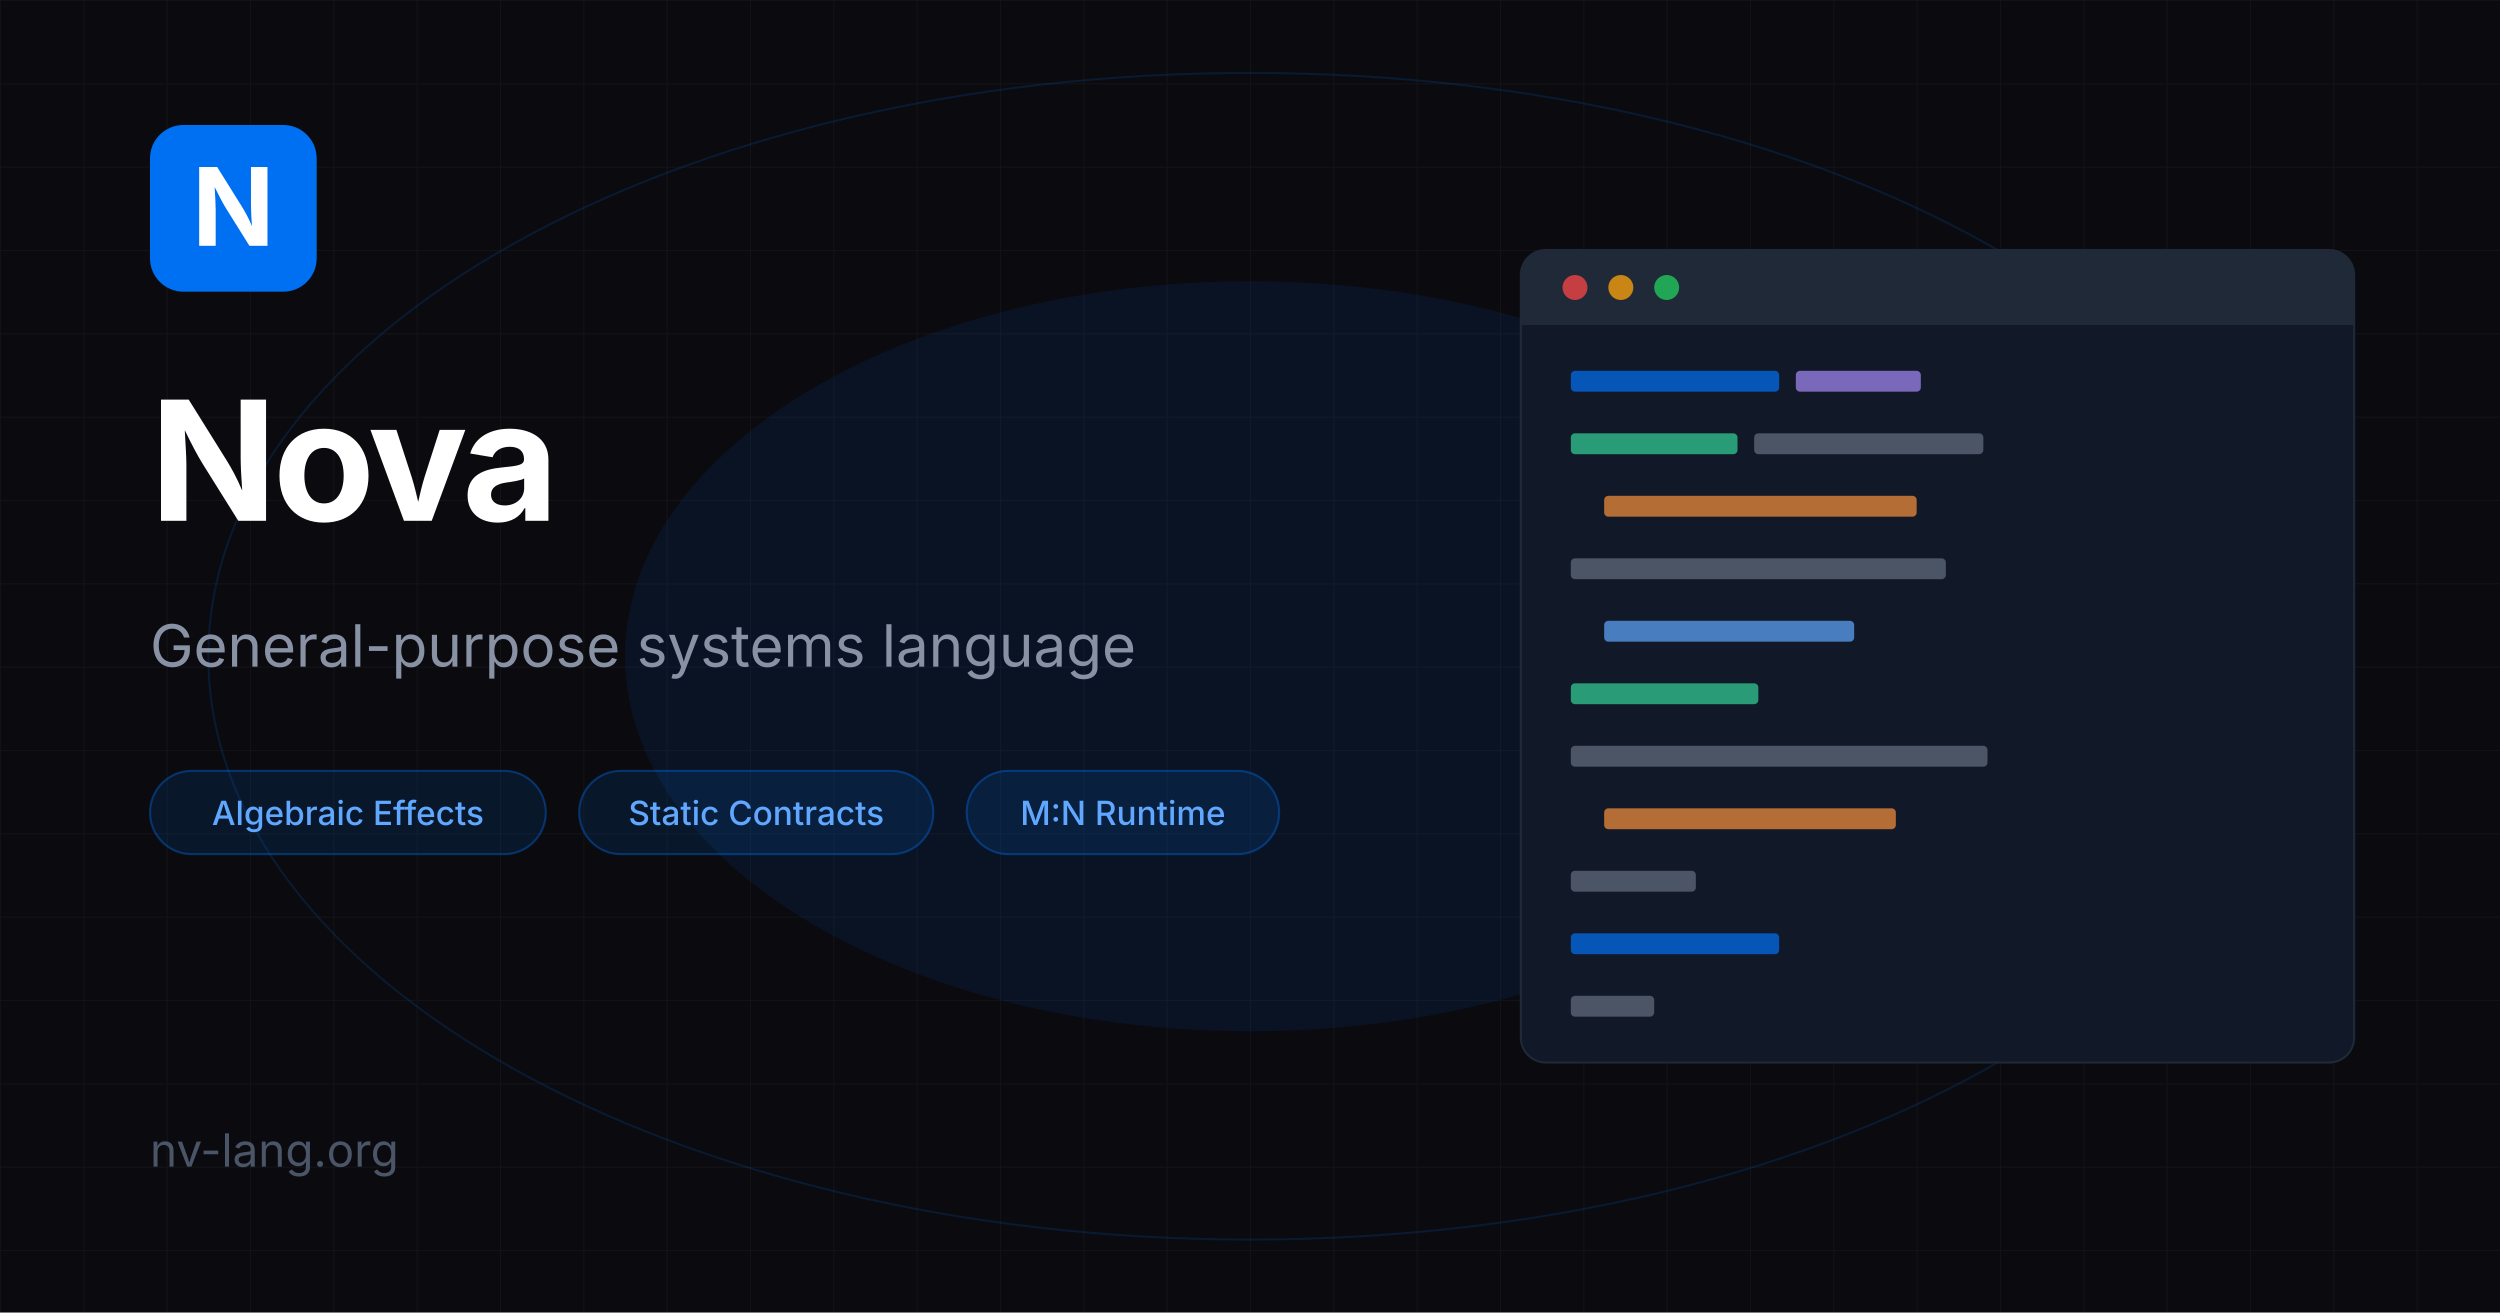
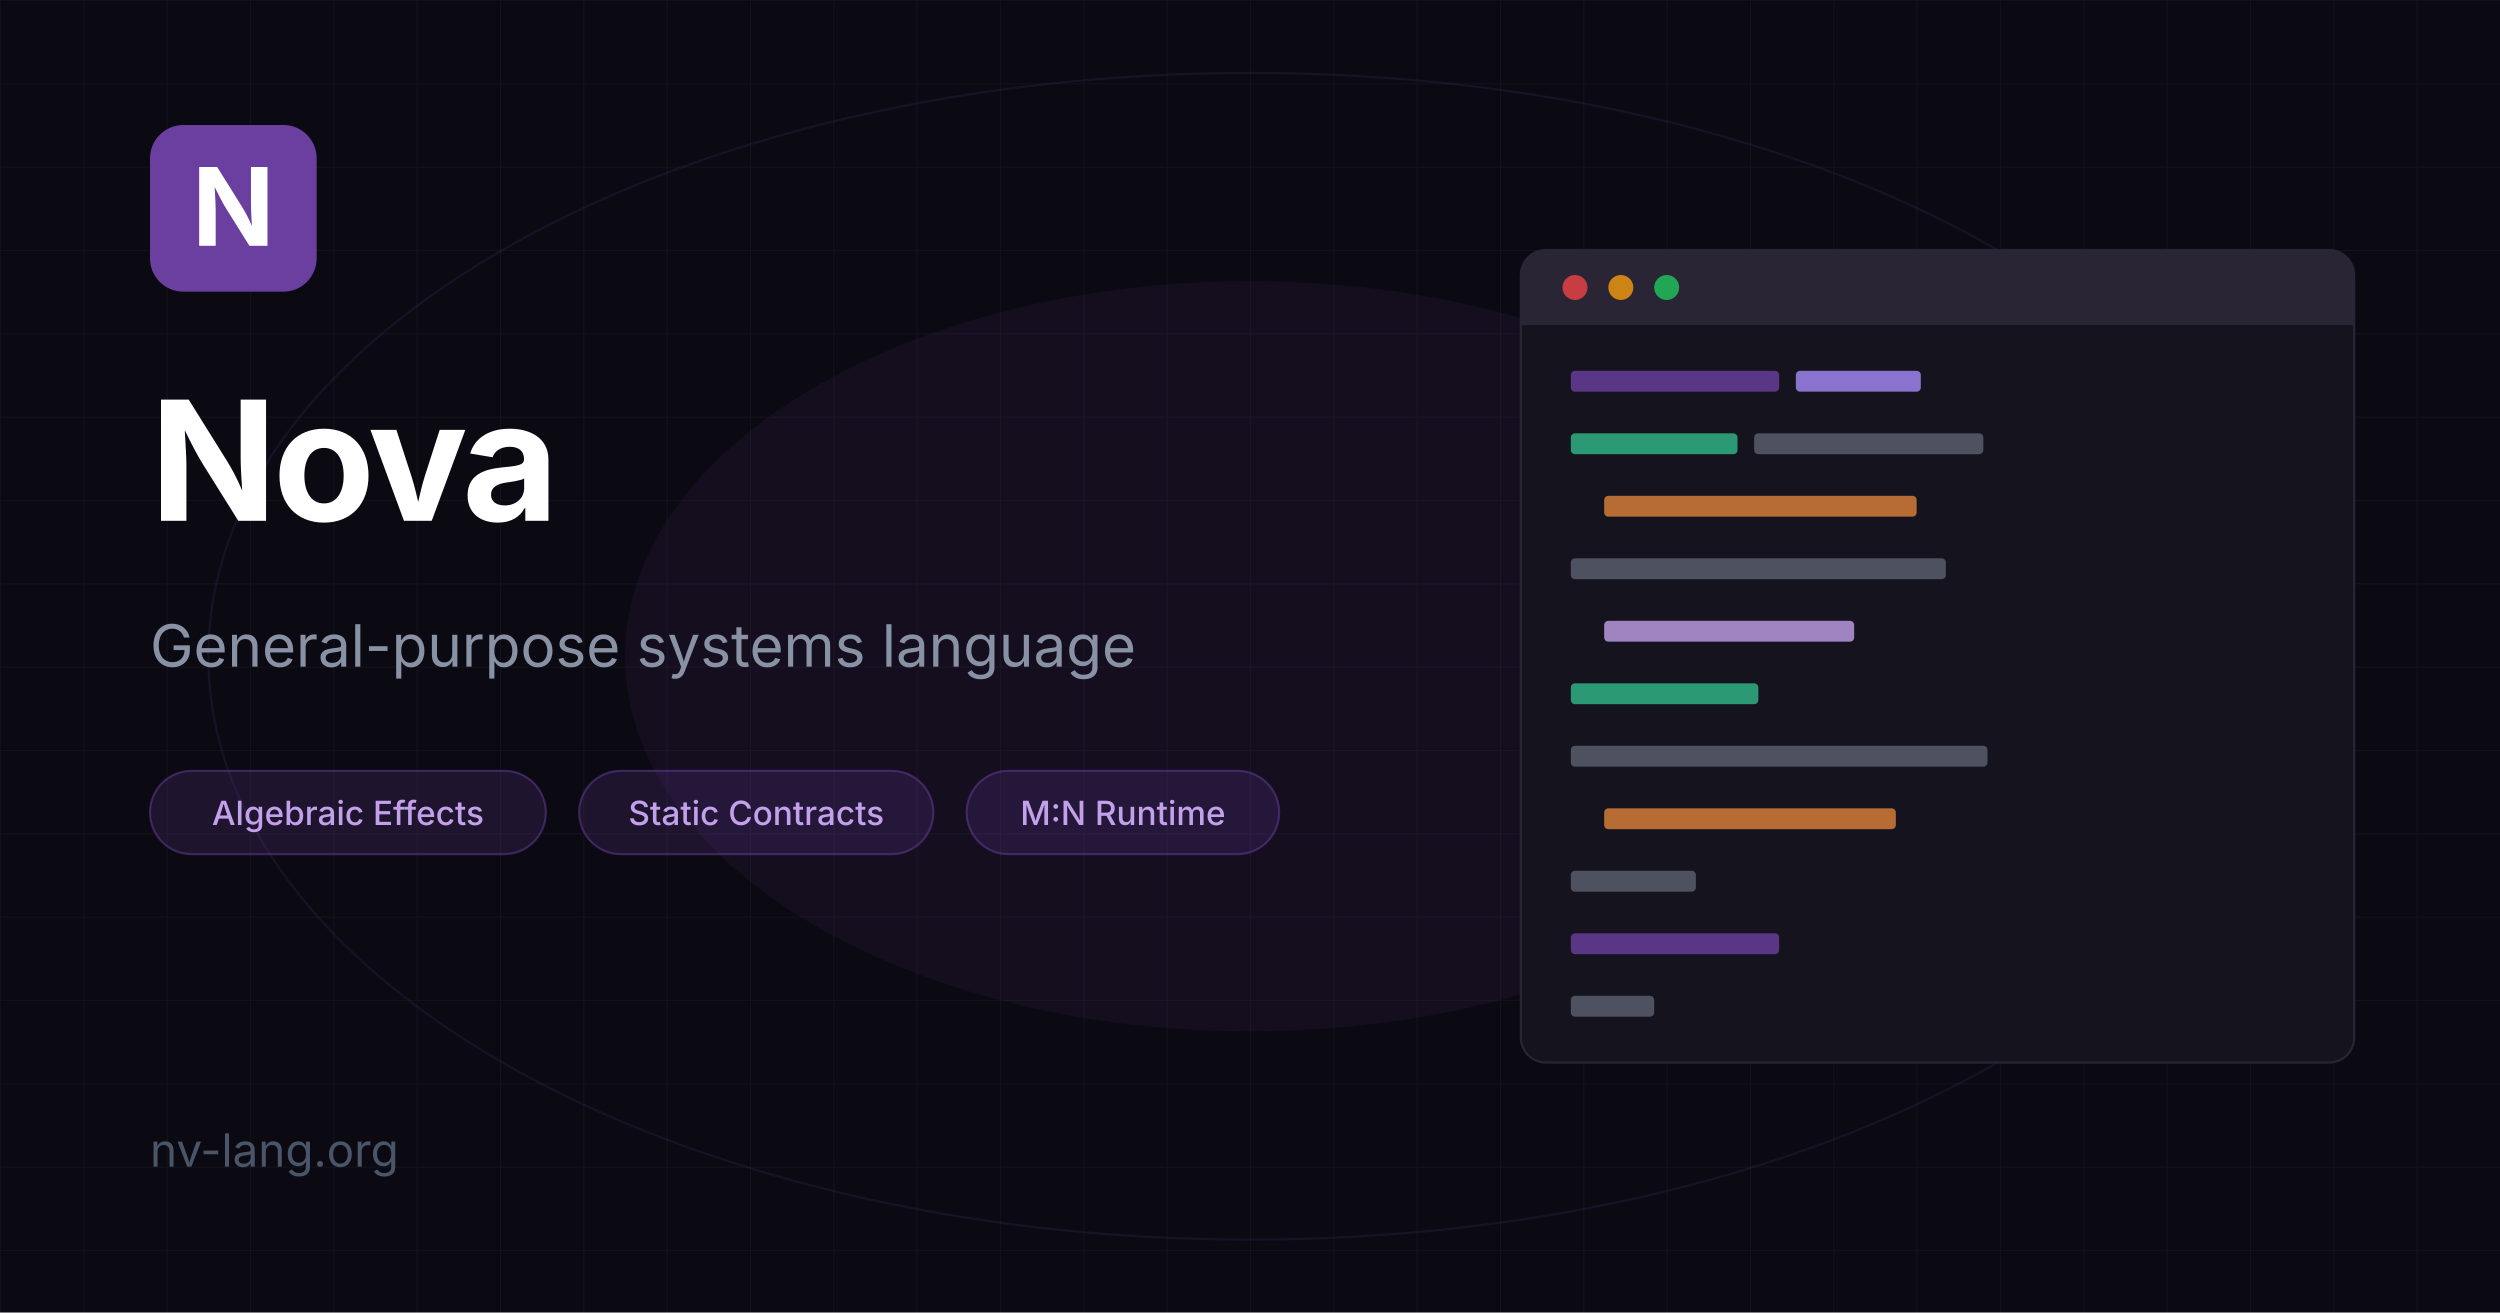
<svg xmlns="http://www.w3.org/2000/svg" width="1200" height="630" viewBox="0 0 1200 630">
-   <rect width="1200" height="630" fill="#0a0a0f" />
+   <rect width="1200" height="630" fill="#0b0a12" />
  <defs>
    <pattern id="grid" width="40" height="40" patternUnits="userSpaceOnUse">
      <path d="M 40 0 L 0 0 0 40" fill="none" stroke="#ffffff08" stroke-width="1" />
    </pattern>
  </defs>
  <rect width="1200" height="630" fill="url(#grid)" />
-   <ellipse cx="600" cy="315" rx="500" ry="280" fill="none" stroke="#0070f3" stroke-width="1" opacity="0.15" />
-   <ellipse cx="600" cy="315" rx="300" ry="180" fill="#0070f318" />
-   <rect x="72" y="60" width="80" height="80" rx="16" fill="#0070f3" />
+   <ellipse cx="600" cy="315" rx="500" ry="280" fill="none" stroke="#6b3fa0" stroke-width="1" opacity="0.15" />
+   <ellipse cx="600" cy="315" rx="300" ry="180" fill="#6b3fa018" />
+   <rect x="72" y="60" width="80" height="80" rx="16" fill="#6b3fa0" />
  <text x="112" y="118" font-family="system-ui,-apple-system,sans-serif" font-size="52" font-weight="700" fill="#ffffff" text-anchor="middle">N</text>
  <text x="72" y="250" font-family="system-ui,-apple-system,sans-serif" font-size="80" font-weight="700" fill="#ffffff" letter-spacing="-2">Nova</text>
  <text x="72" y="320" font-family="system-ui,-apple-system,sans-serif" font-size="28" fill="#8892a4" font-weight="400">General-purpose systems language</text>
-   <rect x="72" y="370" width="190" height="40" rx="20" fill="#0070f320" stroke="#0070f360" stroke-width="1" />
-   <text x="167" y="396" font-family="system-ui,-apple-system,sans-serif" font-size="16" fill="#60a8ff" text-anchor="middle" font-weight="500">Algebraic Effects</text>
-   <rect x="278" y="370" width="170" height="40" rx="20" fill="#0070f320" stroke="#0070f360" stroke-width="1" />
-   <text x="363" y="396" font-family="system-ui,-apple-system,sans-serif" font-size="16" fill="#60a8ff" text-anchor="middle" font-weight="500">Static Contracts</text>
-   <rect x="464" y="370" width="150" height="40" rx="20" fill="#0070f320" stroke="#0070f360" stroke-width="1" />
-   <text x="539" y="396" font-family="system-ui,-apple-system,sans-serif" font-size="16" fill="#60a8ff" text-anchor="middle" font-weight="500">M:N Runtime</text>
+   <rect x="72" y="370" width="190" height="40" rx="20" fill="#6b3fa033" stroke="#6b3fa080" stroke-width="1" />
+   <text x="167" y="396" font-family="system-ui,-apple-system,sans-serif" font-size="16" fill="#c2a0ea" text-anchor="middle" font-weight="500">Algebraic Effects</text>
+   <rect x="278" y="370" width="170" height="40" rx="20" fill="#6b3fa033" stroke="#6b3fa080" stroke-width="1" />
+   <text x="363" y="396" font-family="system-ui,-apple-system,sans-serif" font-size="16" fill="#c2a0ea" text-anchor="middle" font-weight="500">Static Contracts</text>
+   <rect x="464" y="370" width="150" height="40" rx="20" fill="#6b3fa033" stroke="#6b3fa080" stroke-width="1" />
+   <text x="539" y="396" font-family="system-ui,-apple-system,sans-serif" font-size="16" fill="#c2a0ea" text-anchor="middle" font-weight="500">M:N Runtime</text>
  <text x="72" y="560" font-family="system-ui,-apple-system,sans-serif" font-size="22" fill="#4a5568" font-weight="400">nv-lang.org</text>
-   <rect x="730" y="120" width="400" height="390" rx="12" fill="#111827" stroke="#1f2937" stroke-width="1" />
-   <rect x="730" y="120" width="400" height="36" rx="12" fill="#1f2937" />
-   <rect x="730" y="144" width="400" height="12" fill="#1f2937" />
+   <rect x="730" y="120" width="400" height="390" rx="12" fill="#15131d" stroke="#2a2535" stroke-width="1" />
+   <rect x="730" y="120" width="400" height="36" rx="12" fill="#2a2535" />
+   <rect x="730" y="144" width="400" height="12" fill="#2a2535" />
  <circle cx="756" cy="138" r="6" fill="#ef4444" opacity="0.8" />
  <circle cx="778" cy="138" r="6" fill="#f59e0b" opacity="0.8" />
  <circle cx="800" cy="138" r="6" fill="#22c55e" opacity="0.8" />
-   <rect x="754" y="178" width="100" height="10" rx="2" fill="#0070f3" opacity="0.7" />
-   <rect x="862" y="178" width="60" height="10" rx="2" fill="#a78bfa" opacity="0.7" />
+   <rect x="754" y="178" width="100" height="10" rx="2" fill="#6b3fa0" opacity="0.8" />
+   <rect x="862" y="178" width="60" height="10" rx="2" fill="#a78bfa" opacity="0.8" />
  <rect x="754" y="208" width="80" height="10" rx="2" fill="#34d399" opacity="0.7" />
  <rect x="842" y="208" width="110" height="10" rx="2" fill="#8892a4" opacity="0.5" />
  <rect x="770" y="238" width="150" height="10" rx="2" fill="#fb923c" opacity="0.7" />
  <rect x="754" y="268" width="180" height="10" rx="2" fill="#8892a4" opacity="0.5" />
-   <rect x="770" y="298" width="120" height="10" rx="2" fill="#60a8ff" opacity="0.7" />
+   <rect x="770" y="298" width="120" height="10" rx="2" fill="#c2a0ea" opacity="0.8" />
  <rect x="754" y="328" width="90" height="10" rx="2" fill="#34d399" opacity="0.7" />
  <rect x="754" y="358" width="200" height="10" rx="2" fill="#8892a4" opacity="0.5" />
  <rect x="770" y="388" width="140" height="10" rx="2" fill="#fb923c" opacity="0.7" />
  <rect x="754" y="418" width="60" height="10" rx="2" fill="#8892a4" opacity="0.5" />
-   <rect x="754" y="448" width="100" height="10" rx="2" fill="#0070f3" opacity="0.7" />
+   <rect x="754" y="448" width="100" height="10" rx="2" fill="#6b3fa0" opacity="0.8" />
  <rect x="754" y="478" width="40" height="10" rx="2" fill="#8892a4" opacity="0.5" />
</svg>
